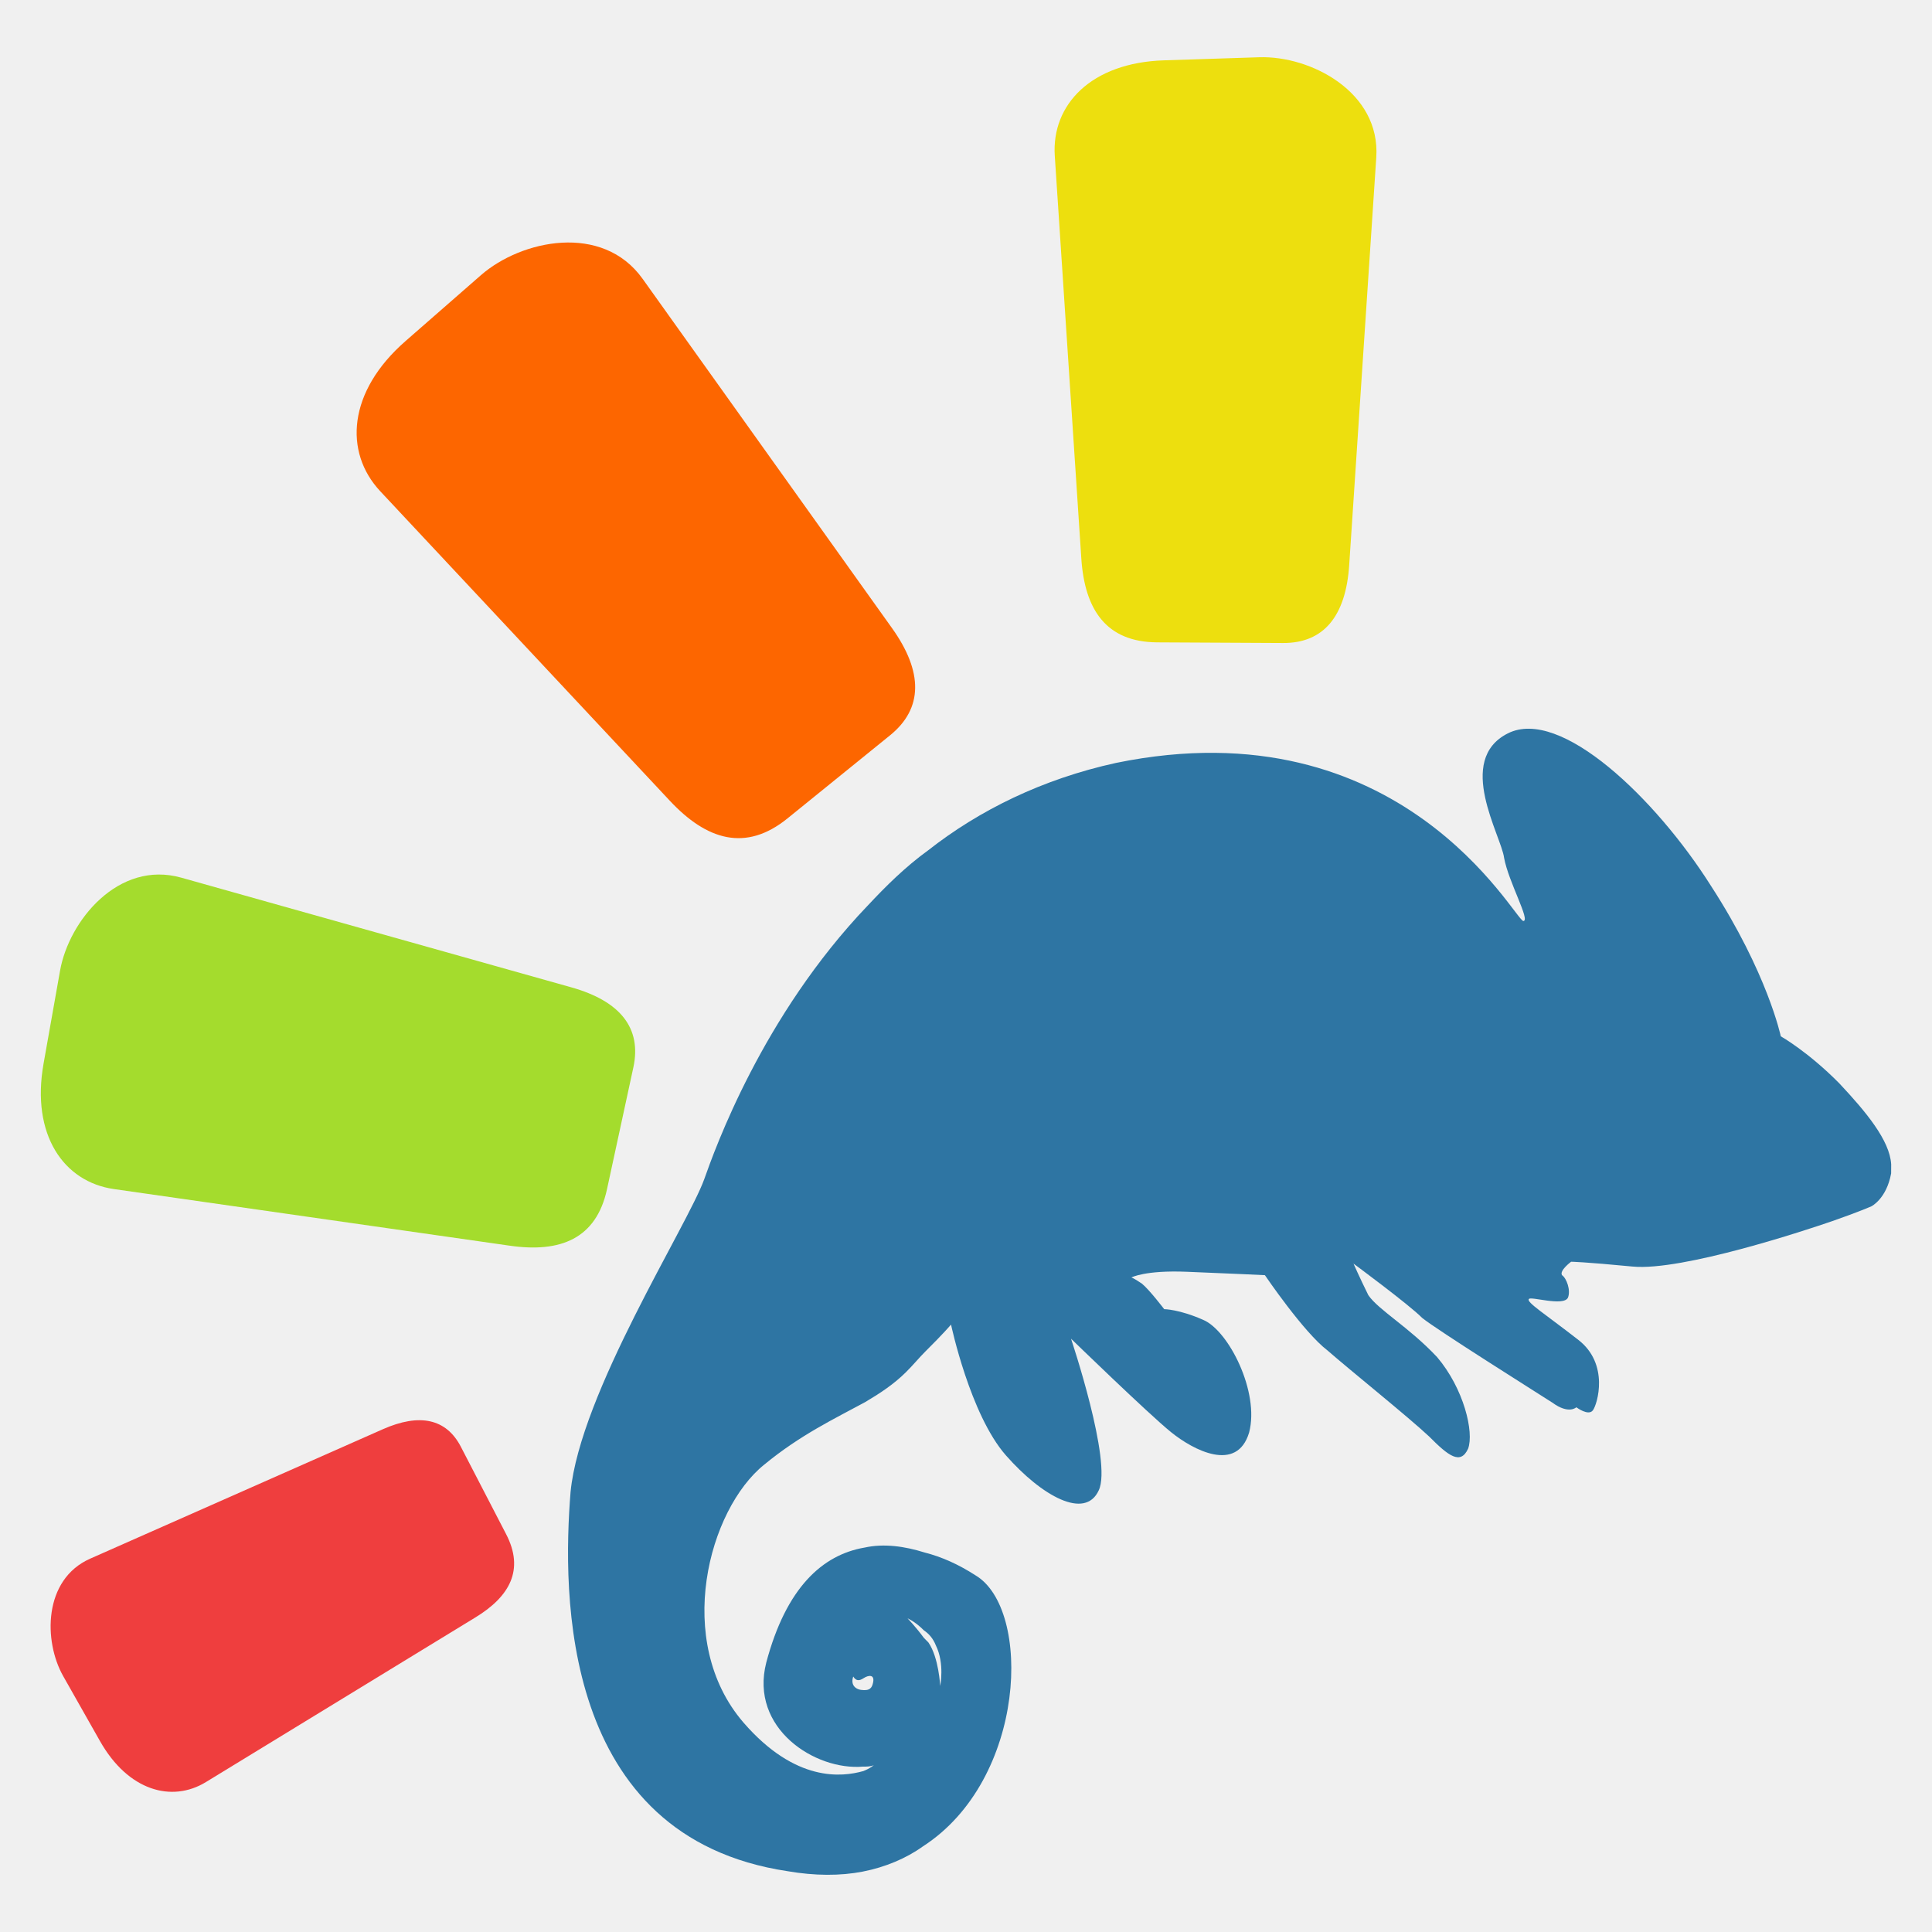
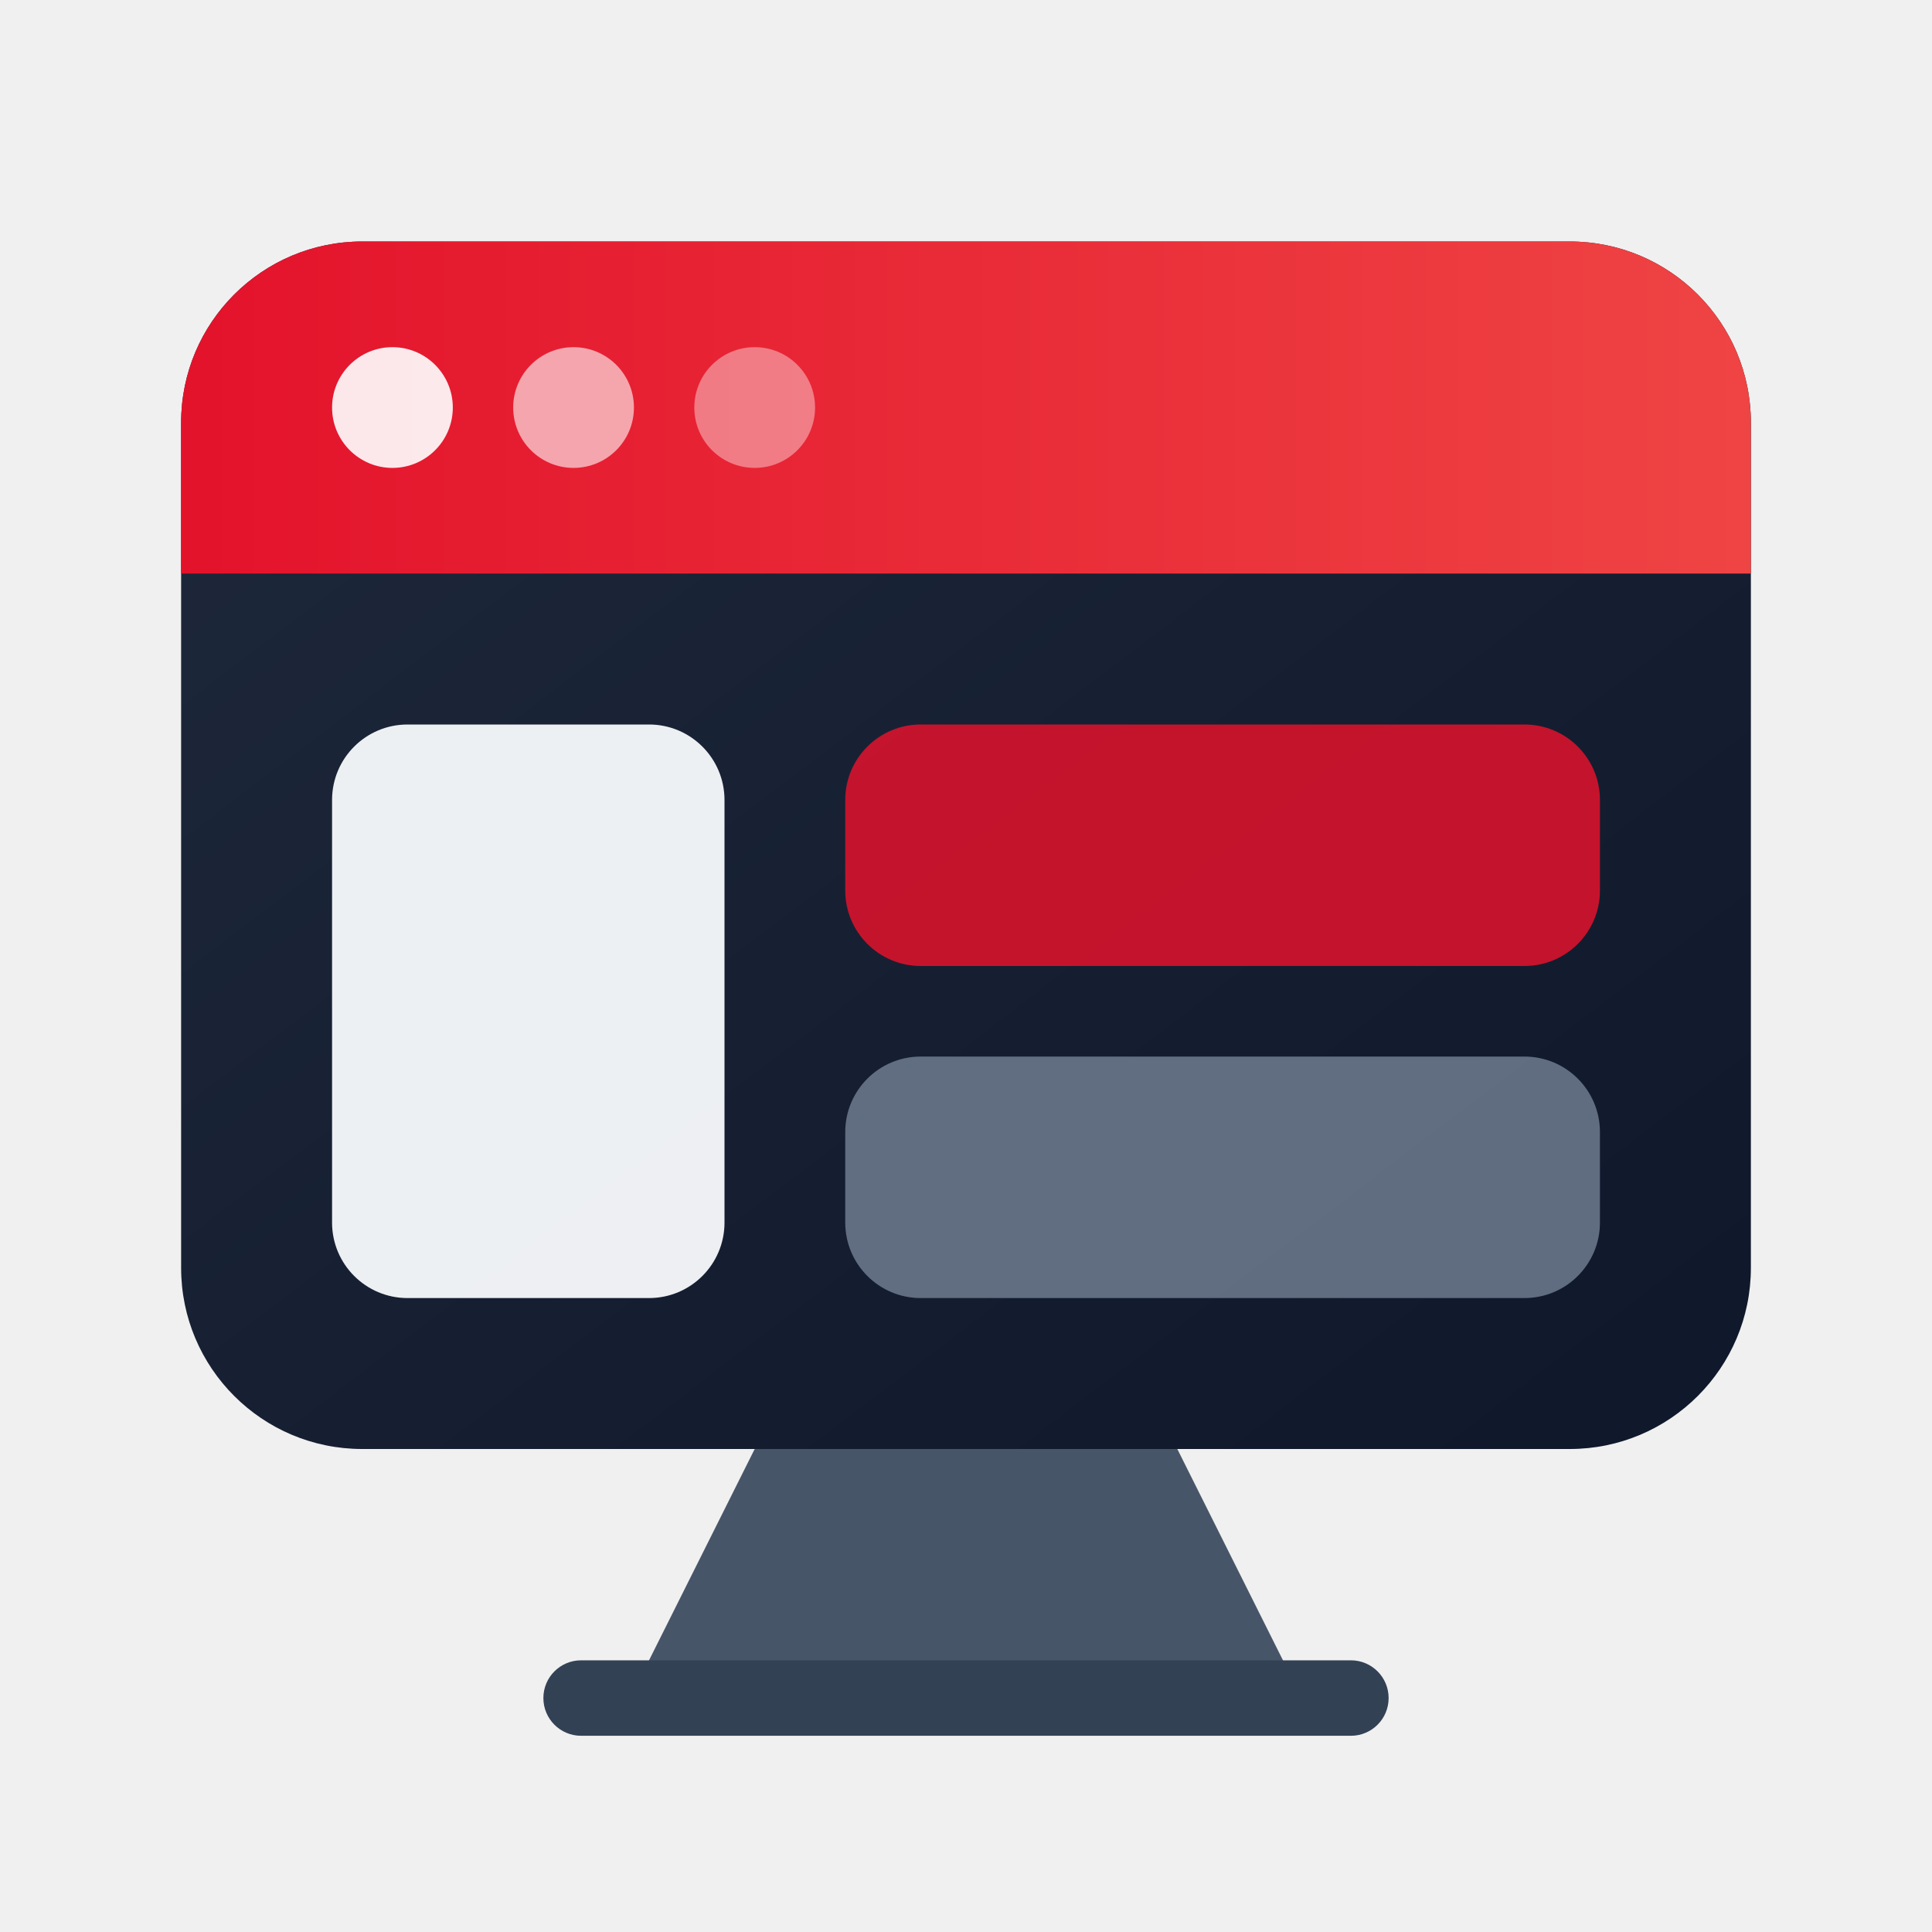
- <svg xmlns="http://www.w3.org/2000/svg" width="128" height="128" viewBox="0 0 128 128" id="svg4179" version="1.1">
-   <defs id="defs4181" />
-   <g id="layer1" transform="translate(0,-924.3622)">
-     <g style="fill:#2e75a3;fill-opacity:1" transform="matrix(1.244069,0.00632716,-0.00632468,1.243581,-97.12312,564.0154)" id="g4003">
-       <path id="path3202" d="m 179.528,353.117 c 0,0 0.799,-0.4 1.039,-1.758 0,-0.08 0,-0.16 0,-0.24 l 0,-0.24 c -0.08,-1.279 -1.358,-2.797 -2.797,-4.315 -1.678,-1.678 -3.116,-2.477 -3.116,-2.477 0,0 -0.719,-3.356 -3.756,-7.991 -2.957,-4.635 -8.071,-9.509 -10.867,-8.071 -2.797,1.438 -0.32,5.434 -0.16,6.632 0.24,1.279 1.438,3.356 1.039,3.356 -0.479,-0.08 -6.552,-11.507 -21.735,-8.31 -3.915,0.879 -7.272,2.557 -9.988,4.715 l 0,26.689 c 0.959,-0.959 1.358,-1.438 1.358,-1.438 0,0 1.039,4.794 2.957,6.952 1.918,2.158 4.235,3.436 4.954,1.838 0.719,-1.518 -1.518,-8.071 -1.518,-8.071 0,0 4.155,3.995 5.354,4.954 1.199,0.959 3.516,2.158 4.155,0 0.559,-2.158 -1.119,-5.434 -2.477,-5.993 -1.279,-0.559 -2.078,-0.559 -2.078,-0.559 0,0 -0.799,-1.039 -1.199,-1.358 -0.479,-0.32 -0.559,-0.32 -0.559,-0.32 0,0 0.719,-0.4 2.957,-0.32 2.317,0.08 4.155,0.16 4.155,0.16 0,0 2.078,3.036 3.356,3.995 1.199,1.039 4.315,3.516 5.434,4.555 1.039,1.039 1.678,1.518 2.078,0.639 0.32,-0.879 -0.24,-3.196 -1.678,-4.874 -1.518,-1.598 -3.116,-2.477 -3.676,-3.276 -0.479,-0.959 -0.799,-1.678 -0.799,-1.678 0,0 2.957,2.158 3.676,2.877 0.799,0.639 6.073,3.915 6.952,4.475 0.879,0.639 1.279,0.24 1.279,0.24 0,0 0.639,0.479 0.879,0.16 0.24,-0.32 0.879,-2.477 -0.799,-3.756 -1.758,-1.358 -2.797,-1.998 -2.637,-2.158 0.08,-0.16 1.838,0.4 2.078,-0.08 0.16,-0.4 -0.08,-1.039 -0.32,-1.199 -0.16,-0.24 0.479,-0.719 0.479,-0.719 0,0 0.639,0 3.276,0.24 2.637,0.24 9.269,-1.998 10.628,-2.477 1.358,-0.479 2.078,-0.799 2.078,-0.799 l 0,0 z m -50.342,34.36 c 5.514,-3.596 5.753,-12.705 2.717,-14.463 -0.879,-0.559 -1.758,-0.959 -2.717,-1.199 l 0,4.155 c 0.24,0.16 0.479,0.4 0.639,0.799 0.479,0.959 0.24,2.158 0.24,2.158 0,0 -0.08,-1.518 -0.639,-2.317 -0.08,-0.08 -0.16,-0.16 -0.24,-0.24 l 0,11.107 z m 0,-53.059 c -1.199,0.879 -2.237,1.918 -3.196,2.957 l 0,26.449 c 0.799,-0.479 1.518,-0.959 2.158,-1.598 0.4,-0.4 0.719,-0.799 1.039,-1.119 l 0,-26.689 0,0 z m -3.196,54.417 c 1.199,-0.24 2.317,-0.719 3.196,-1.358 l 0,-11.107 c -0.479,-0.639 -0.879,-1.039 -0.879,-1.039 0,0 0.4,0.16 0.879,0.639 l 0,-4.155 c -1.039,-0.32 -2.158,-0.479 -3.196,-0.24 l 0,6.952 0,0 c 0.24,-0.16 0.639,-0.24 0.479,0.32 -0.08,0.32 -0.32,0.32 -0.479,0.32 l 0,0 0,4.075 c 0.16,0 0.4,0 0.559,-0.08 0,0 -0.16,0.16 -0.559,0.32 l 0,5.354 z m 0,-51.461 c -5.594,5.913 -8.071,13.025 -8.63,14.623 -0.879,2.477 -6.552,11.427 -7.032,16.701 -0.4,5.354 -0.479,18.379 11.667,20.137 1.438,0.24 2.797,0.24 3.995,0 l 0,-5.354 c -1.119,0.32 -3.596,0.639 -6.393,-2.557 -3.756,-4.315 -1.918,-11.347 1.039,-13.744 1.918,-1.598 3.756,-2.477 5.354,-3.356 l 0,-26.449 0,0 z m 0,34.201 0,6.952 c -0.24,0.16 -0.4,0.16 -0.559,-0.08 -0.16,0.479 0.16,0.719 0.559,0.719 l 0,4.075 c -2.557,0.24 -6.073,-1.998 -5.194,-5.514 1.039,-3.995 2.957,-5.753 5.194,-6.153 z" style="fill:#2e75a3;fill-opacity:1;stroke:none" />
-       <g id="g3217" transform="matrix(0.3825107,0,0,0.3825107,20.08929,125.6128)" style="fill:#2e75a3;fill-opacity:1">
-         <path style="fill:#eddf0e;fill-opacity:1;stroke:none" d="m 317.497,435.666 13.283,-0.497 c 7.13,-0.267 16.92,4.74 16.36,13.874 l -3.481,56.8 c -0.436,7.122 -3.506,10.89 -9.149,10.89 l -17.51,0 c -7.135,0 -10.136,-4.519 -10.641,-11.636 l -3.979,-56.054 c -0.505,-7.117 4.998,-12.997 15.117,-13.376 z" id="rect3215" />
-       </g>
-       <g transform="matrix(0.3107747,-0.2544954,0.2544954,0.3107747,-108.3247,252.8356)" id="g3221" style="fill:#fd6600;fill-opacity:1">
-         <path id="path3223" d="m 317.497,435.666 13.283,-0.497 c 7.13,-0.267 16.92,4.74 16.36,13.874 l -3.481,56.8 c -0.436,7.122 -3.506,10.89 -9.149,10.89 l -17.51,0 c -7.135,0 -10.136,-4.519 -10.641,-11.636 l -3.979,-56.054 c -0.505,-7.117 4.998,-12.997 15.117,-13.376 z" style="fill:#fd6600;fill-opacity:1;stroke:none" />
-       </g>
-       <g id="g3225" transform="matrix(0.07828233,-0.3710459,0.3710459,0.07828233,-104.36,429.7208)" style="fill:#a4dc2d;fill-opacity:1">
-         <path style="fill:#a4dc2d;fill-opacity:1;stroke:none" d="m 317.497,435.666 13.283,-0.497 c 7.13,-0.267 16.92,4.74 16.36,13.874 l -3.481,56.8 c -0.436,7.122 -3.506,10.89 -9.149,10.89 l -17.51,0 c -7.135,0 -10.136,-4.519 -10.641,-11.636 l -3.979,-56.054 c -0.505,-7.117 4.998,-12.997 15.117,-13.376 z" id="path3227" />
-       </g>
-       <g transform="matrix(-0.1390276,-0.2652162,0.2652162,-0.1390276,13.93429,526.8686)" id="g3229" style="fill:#ef3e3e;fill-opacity:1">
-         <path id="path3231" d="m 317.497,435.666 13.283,-0.497 c 7.13,-0.267 16.92,4.74 16.36,13.874 l -3.481,56.8 c -0.436,7.122 -3.506,10.89 -9.149,10.89 l -17.51,0 c -7.135,0 -10.136,-4.519 -10.641,-11.636 l -3.979,-56.054 c -0.505,-7.117 4.998,-12.997 15.117,-13.376 z" style="fill:#ef3e3e;fill-opacity:1;stroke:none" />
-       </g>
-     </g>
-   </g>
+ <svg xmlns="http://www.w3.org/2000/svg" viewBox="0 0 128 128" width="128" height="128">
+   <defs>
+     <linearGradient id="portalGrad" x1="0%" y1="0%" x2="100%" y2="100%">
+       <stop offset="0%" stop-color="#1E293B" />
+       <stop offset="100%" stop-color="#0F172A" />
+     </linearGradient>
+     <linearGradient id="accentGrad" x1="0%" y1="0%" x2="100%" y2="0%">
+       <stop offset="0%" stop-color="#E3122B" />
+       <stop offset="100%" stop-color="#EF4444" />
+     </linearGradient>
+   </defs>
+   <rect x="12" y="16" width="104" height="80" rx="12" fill="url(#portalGrad)" />
+   <path d="M 12 28 C 12 21.37 17.37 16 24 16 L 104 16 C 110.63 16 116 21.37 116 28 L 116 38 L 12 38 Z" fill="url(#accentGrad)" />
+   <circle cx="26" cy="27" r="4" fill="#FFFFFF" opacity="0.9" />
+   <circle cx="38" cy="27" r="4" fill="#FFFFFF" opacity="0.6" />
+   <circle cx="50" cy="27" r="4" fill="#FFFFFF" opacity="0.4" />
+   <rect x="22" y="48" width="26" height="38" rx="5" fill="#F8FAFC" opacity="0.95" />
+   <rect x="56" y="48" width="50" height="16" rx="5" fill="#E3122B" opacity="0.85" />
+   <rect x="56" y="70" width="50" height="16" rx="5" fill="#94A3B8" opacity="0.6" />
+   <path d="M 50 96 L 78 96 L 86 112 L 42 112 Z" fill="#475569" />
+   <rect x="36" y="110" width="56" height="5" rx="2.5" fill="#334155" />
</svg>
